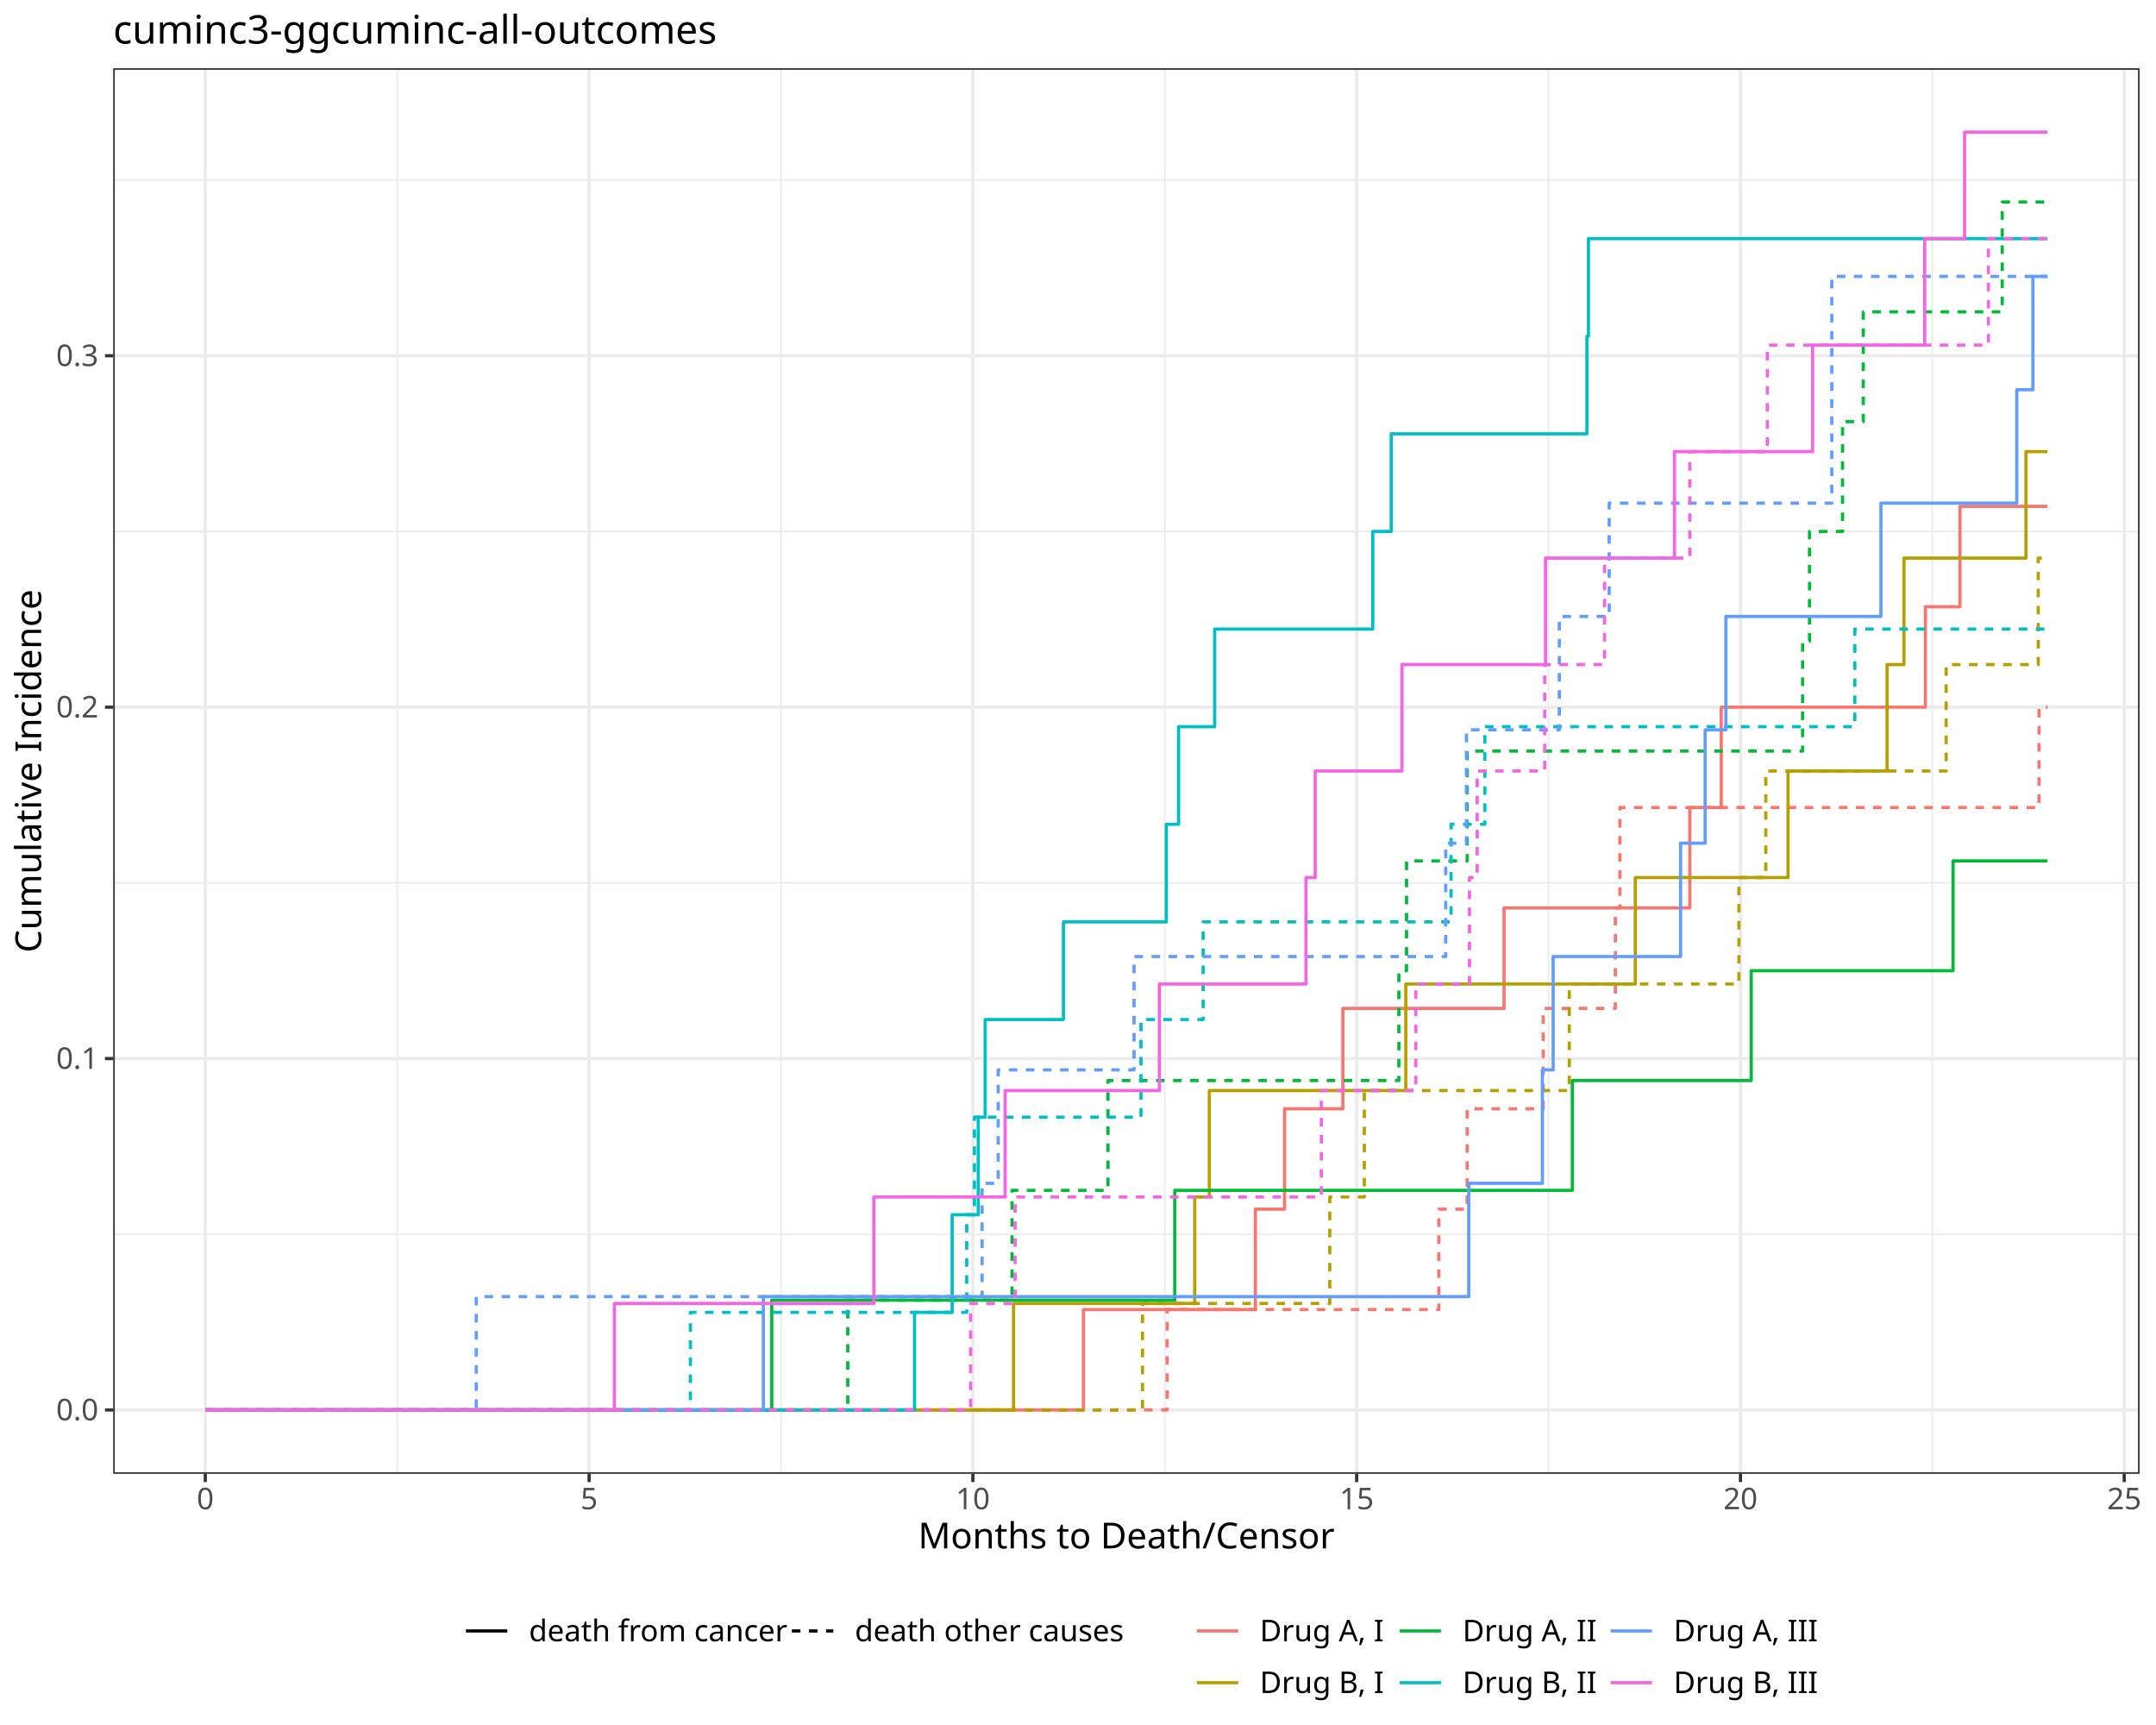
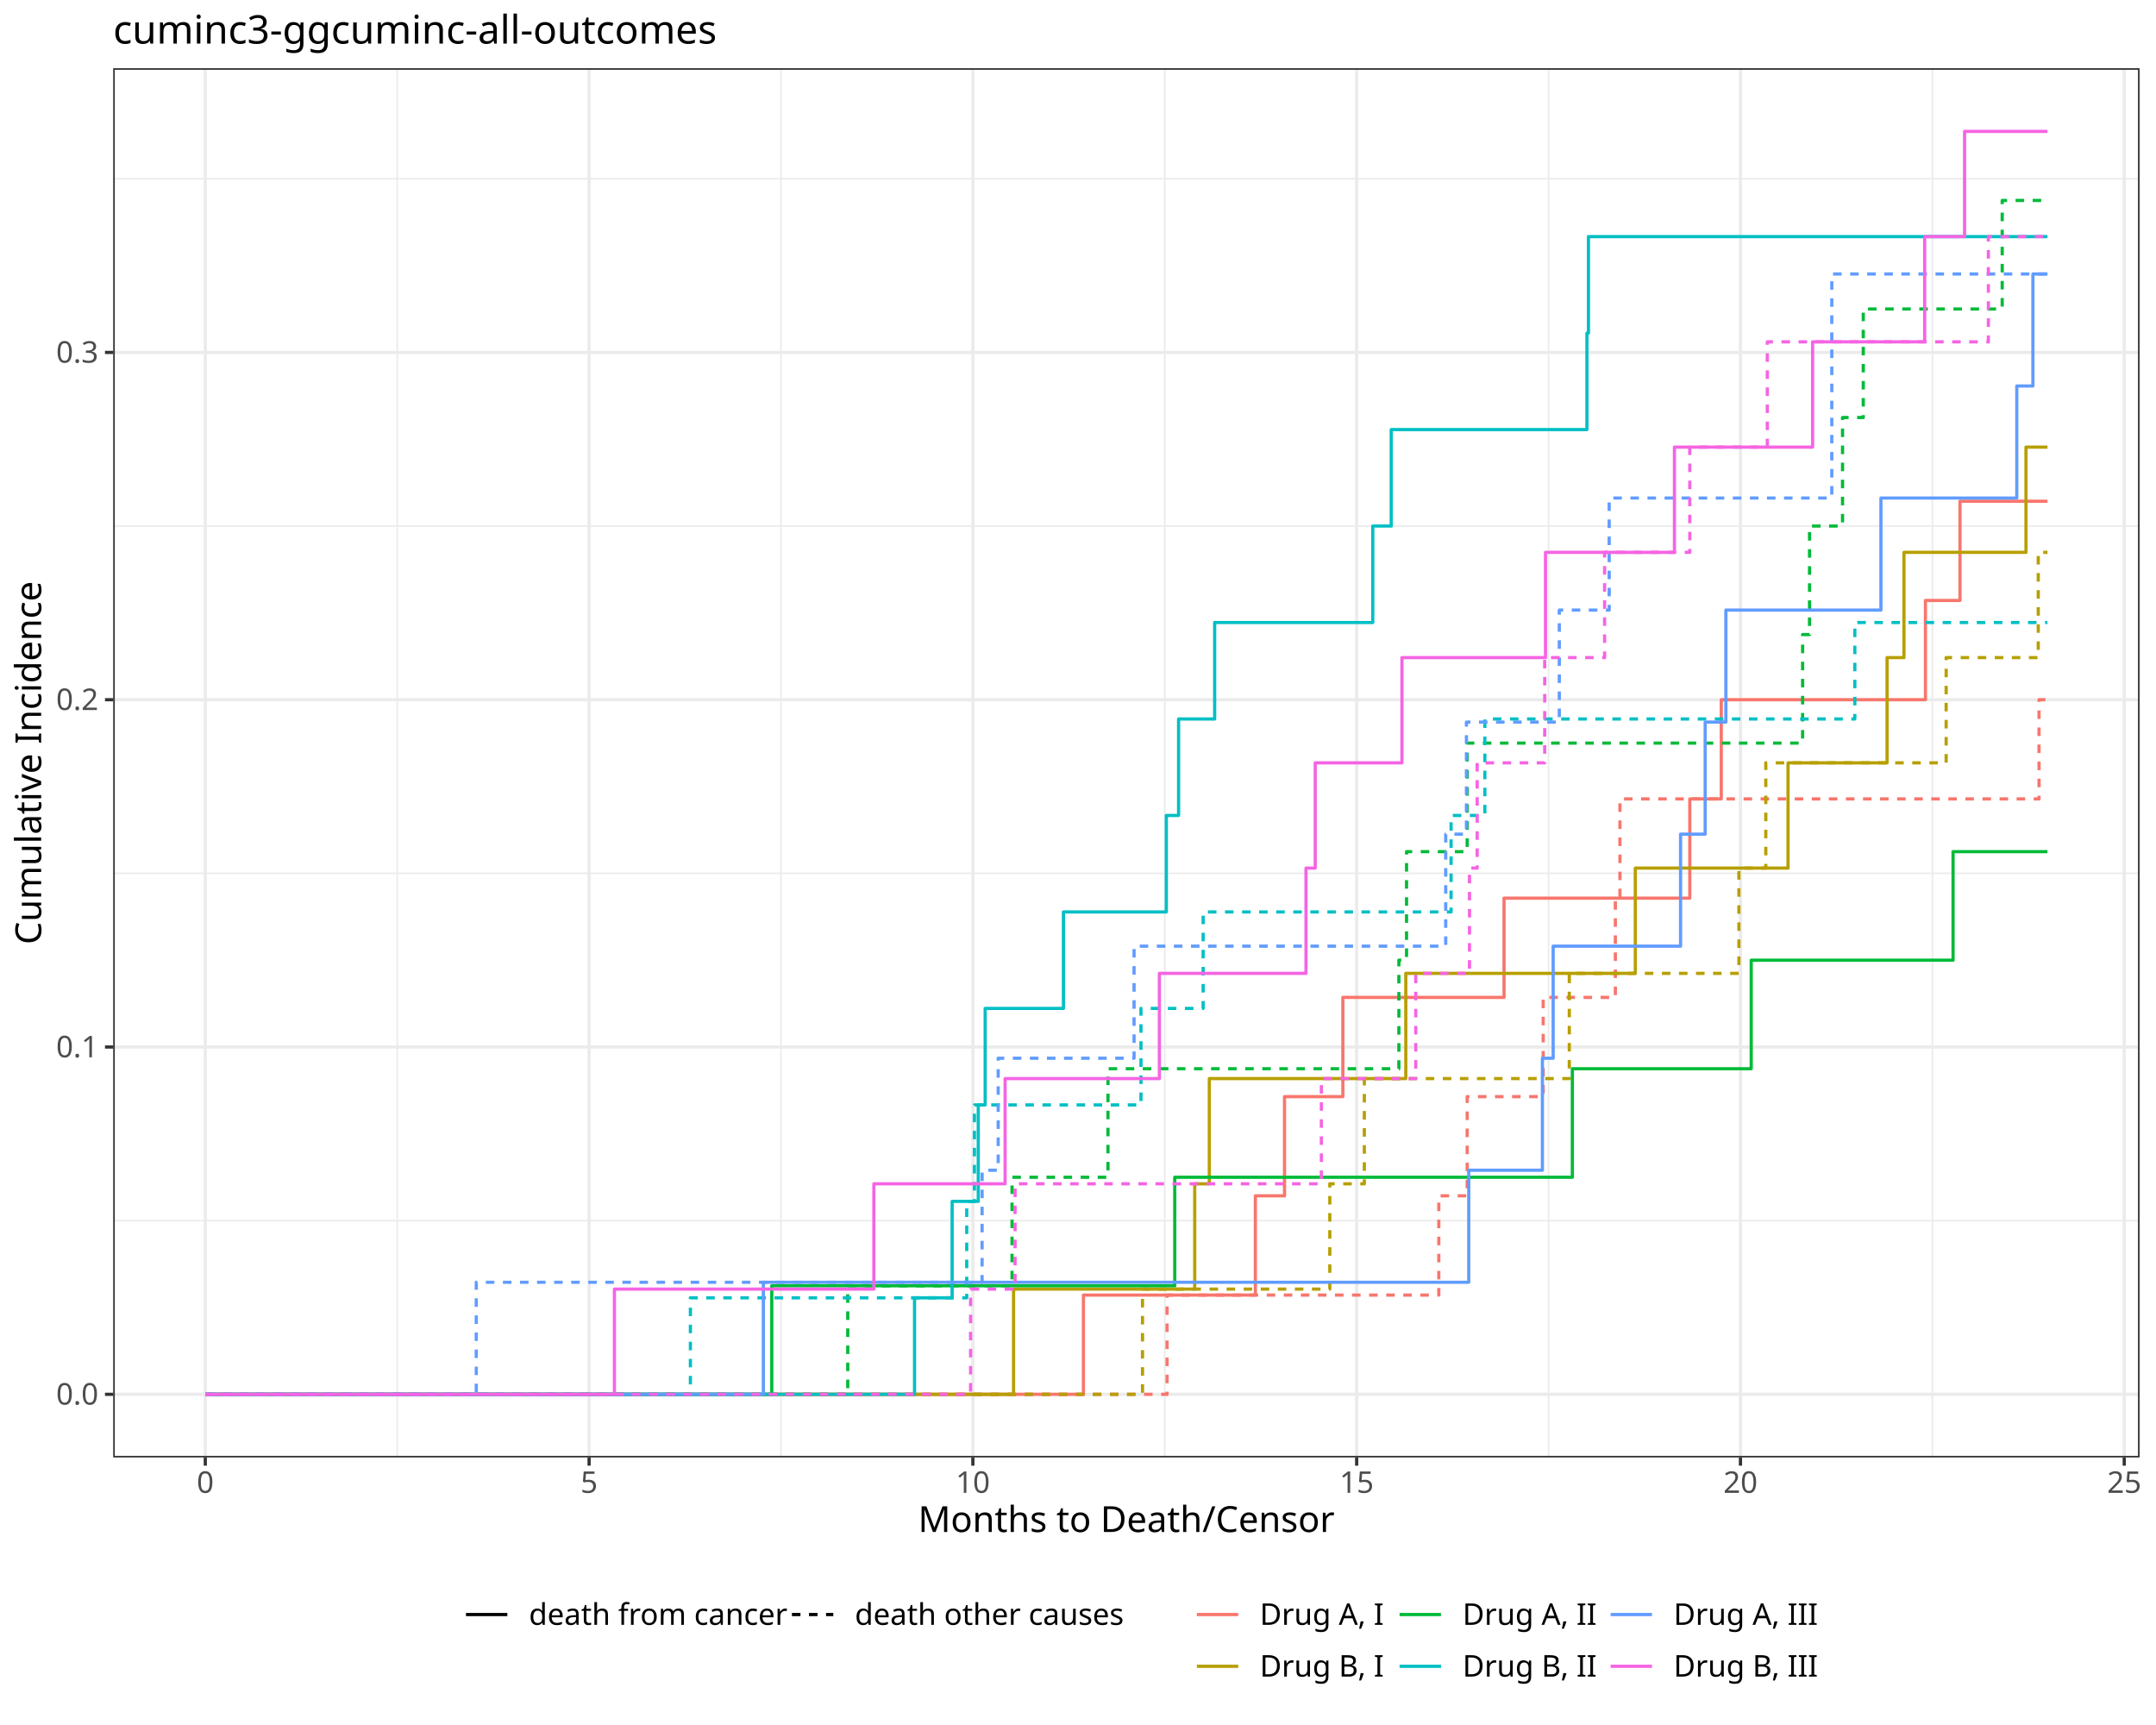
<svg xmlns="http://www.w3.org/2000/svg" class="svglite" data-engine-version="2.0" width="720.00pt" height="576.00pt" viewBox="0 0 720.00 576.00">
  <defs>
    <style type="text/css">
    .svglite line, .svglite polyline, .svglite polygon, .svglite path, .svglite rect, .svglite circle {
      fill: none;
      stroke: #000000;
      stroke-linecap: round;
      stroke-linejoin: round;
      stroke-miterlimit: 10.00;
    }
  </style>
  </defs>
  <rect width="100%" height="100%" style="stroke: none; fill: #FFFFFF;" />
  <defs>
    <clipPath id="cpMC4wMHw3MjAuMDB8MC4wMHw1NzYuMDA=">
      <rect x="0.00" y="0.00" width="720.00" height="576.00" />
    </clipPath>
  </defs>
  <g clip-path="url(#cpMC4wMHw3MjAuMDB8MC4wMHw1NzYuMDA=)">
    <rect x="0.00" y="0.00" width="720.00" height="576.00" style="stroke-width: 1.07; stroke: #FFFFFF; fill: #FFFFFF;" />
  </g>
  <defs>
-     <clipPath id="cpMzcuODB8NzE0LjUyfDIyLjc4fDQ5Mi4xNA==">
-       <rect x="37.80" y="22.78" width="676.72" height="469.36" />
+     <clipPath id="cpMzcuODB8NzE0LjUyfDIyLjc4fDQ4Ni42Ng==">
+       <rect x="37.80" y="22.78" width="676.72" height="463.88" />
    </clipPath>
  </defs>
-   <g clip-path="url(#cpMzcuODB8NzE0LjUyfDIyLjc4fDQ5Mi4xNA==)">
-     <rect x="37.80" y="22.78" width="676.72" height="469.36" style="stroke-width: 1.07; stroke: none; fill: #FFFFFF;" />
-     <polyline points="37.80,412.14 714.52,412.14 " style="stroke-width: 0.53; stroke: #EBEBEB; stroke-linecap: butt;" />
-     <polyline points="37.80,294.80 714.52,294.80 " style="stroke-width: 0.53; stroke: #EBEBEB; stroke-linecap: butt;" />
-     <polyline points="37.80,177.46 714.52,177.46 " style="stroke-width: 0.53; stroke: #EBEBEB; stroke-linecap: butt;" />
-     <polyline points="37.80,60.12 714.52,60.12 " style="stroke-width: 0.53; stroke: #EBEBEB; stroke-linecap: butt;" />
-     <polyline points="132.65,492.14 132.65,22.78 " style="stroke-width: 0.53; stroke: #EBEBEB; stroke-linecap: butt;" />
-     <polyline points="260.81,492.14 260.81,22.78 " style="stroke-width: 0.53; stroke: #EBEBEB; stroke-linecap: butt;" />
-     <polyline points="388.98,492.14 388.98,22.78 " style="stroke-width: 0.53; stroke: #EBEBEB; stroke-linecap: butt;" />
-     <polyline points="517.14,492.14 517.14,22.78 " style="stroke-width: 0.53; stroke: #EBEBEB; stroke-linecap: butt;" />
-     <polyline points="645.31,492.14 645.31,22.78 " style="stroke-width: 0.53; stroke: #EBEBEB; stroke-linecap: butt;" />
-     <polyline points="37.80,470.81 714.52,470.81 " style="stroke-width: 1.07; stroke: #EBEBEB; stroke-linecap: butt;" />
-     <polyline points="37.80,353.47 714.52,353.47 " style="stroke-width: 1.07; stroke: #EBEBEB; stroke-linecap: butt;" />
-     <polyline points="37.80,236.13 714.52,236.13 " style="stroke-width: 1.07; stroke: #EBEBEB; stroke-linecap: butt;" />
-     <polyline points="37.80,118.79 714.52,118.79 " style="stroke-width: 1.07; stroke: #EBEBEB; stroke-linecap: butt;" />
-     <polyline points="68.56,492.14 68.56,22.78 " style="stroke-width: 1.07; stroke: #EBEBEB; stroke-linecap: butt;" />
-     <polyline points="196.73,492.14 196.73,22.78 " style="stroke-width: 1.07; stroke: #EBEBEB; stroke-linecap: butt;" />
-     <polyline points="324.89,492.14 324.89,22.78 " style="stroke-width: 1.07; stroke: #EBEBEB; stroke-linecap: butt;" />
-     <polyline points="453.06,492.14 453.06,22.78 " style="stroke-width: 1.07; stroke: #EBEBEB; stroke-linecap: butt;" />
-     <polyline points="581.23,492.14 581.23,22.78 " style="stroke-width: 1.07; stroke: #EBEBEB; stroke-linecap: butt;" />
-     <polyline points="709.39,492.14 709.39,22.78 " style="stroke-width: 1.07; stroke: #EBEBEB; stroke-linecap: butt;" />
-     <polyline points="68.56,470.81 361.81,470.81 361.81,437.28 389.75,437.28 389.75,437.28 419.23,437.28 419.23,403.76 428.97,403.76 428.97,370.23 448.45,370.23 448.45,336.71 480.49,336.71 480.49,336.71 489.97,336.71 489.97,336.71 502.28,336.71 502.28,303.18 515.35,303.18 515.35,303.18 539.45,303.18 539.45,303.18 540.98,303.18 540.98,303.18 564.31,303.18 564.31,269.65 574.82,269.65 574.82,236.13 643.00,236.13 643.00,202.60 654.54,202.60 654.54,169.08 680.94,169.08 680.94,169.08 683.76,169.08 683.76,169.08 " style="stroke-width: 1.07; stroke: #F8766D; stroke-linecap: butt;" />
-     <polyline points="68.56,470.81 361.81,470.81 361.81,470.81 389.75,470.81 389.75,437.28 419.23,437.28 419.23,437.28 428.97,437.28 428.97,437.28 448.45,437.28 448.45,437.28 480.49,437.28 480.49,403.76 489.97,403.76 489.97,370.23 502.28,370.23 502.28,370.23 515.35,370.23 515.35,336.71 539.45,336.71 539.45,303.18 540.98,303.18 540.98,269.65 564.31,269.65 564.31,269.65 574.82,269.65 574.82,269.65 643.00,269.65 643.00,269.65 654.54,269.65 654.54,269.65 680.94,269.65 680.94,236.13 683.76,236.13 683.76,236.13 " style="stroke-width: 1.07; stroke: #F8766D; stroke-dasharray: 2.85,2.85; stroke-linecap: butt;" />
-     <polyline points="68.56,470.81 338.48,470.81 338.48,435.25 381.54,435.25 381.54,435.25 398.98,435.25 398.98,399.69 403.85,399.69 403.85,364.14 444.09,364.14 444.09,364.14 455.62,364.14 455.62,364.14 469.47,364.14 469.47,328.58 524.07,328.58 524.07,328.58 546.11,328.58 546.11,293.02 580.71,293.02 580.71,293.02 589.69,293.02 589.69,293.02 597.12,293.02 597.12,257.46 630.19,257.46 630.19,221.91 635.83,221.91 635.83,186.35 649.92,186.35 649.92,186.35 676.58,186.35 676.58,150.79 680.68,150.79 680.68,150.79 683.76,150.79 683.76,150.79 " style="stroke-width: 1.07; stroke: #B79F00; stroke-linecap: butt;" />
-     <polyline points="68.56,470.81 338.48,470.81 338.48,470.81 381.54,470.81 381.54,435.25 398.98,435.25 398.98,435.25 403.85,435.25 403.85,435.25 444.09,435.25 444.09,399.69 455.62,399.69 455.62,364.14 469.47,364.14 469.47,364.14 524.07,364.14 524.07,328.58 546.11,328.58 546.11,328.58 580.71,328.58 580.71,293.02 589.69,293.02 589.69,257.46 597.12,257.46 597.12,257.46 630.19,257.46 630.19,257.46 635.83,257.46 635.83,257.46 649.92,257.46 649.92,221.91 676.58,221.91 676.58,221.91 680.68,221.91 680.68,186.35 683.76,186.35 683.76,186.35 " style="stroke-width: 1.07; stroke: #B79F00; stroke-dasharray: 2.85,2.85; stroke-linecap: butt;" />
-     <polyline points="68.56,470.81 257.74,470.81 257.74,434.14 283.11,434.14 283.11,434.14 337.97,434.14 337.97,434.14 370.01,434.14 370.01,434.14 392.31,434.14 392.31,397.47 467.16,397.47 467.16,397.47 469.72,397.47 469.72,397.47 489.97,397.47 489.97,397.47 525.09,397.47 525.09,360.80 584.82,360.80 584.82,324.13 601.99,324.13 601.99,324.13 604.30,324.13 604.30,324.13 615.32,324.13 615.32,324.13 622.24,324.13 622.24,324.13 652.23,324.13 652.23,287.47 668.64,287.47 668.64,287.47 683.76,287.47 683.76,287.47 " style="stroke-width: 1.07; stroke: #00BA38; stroke-linecap: butt;" />
-     <polyline points="68.56,470.81 257.74,470.81 257.74,470.81 283.11,470.81 283.11,434.14 337.97,434.14 337.97,397.47 370.01,397.47 370.01,360.80 392.31,360.80 392.31,360.80 467.16,360.80 467.16,324.13 469.72,324.13 469.72,287.47 489.97,287.47 489.97,250.80 525.09,250.80 525.09,250.80 584.82,250.80 584.82,250.80 601.99,250.80 601.99,214.13 604.30,214.13 604.30,177.46 615.32,177.46 615.32,140.79 622.24,140.79 622.24,104.12 652.23,104.12 652.23,104.12 668.64,104.12 668.64,67.45 683.76,67.45 683.76,67.45 " style="stroke-width: 1.07; stroke: #00BA38; stroke-dasharray: 2.85,2.85; stroke-linecap: butt;" />
-     <polyline points="68.56,470.81 230.56,470.81 230.56,470.81 305.41,470.81 305.41,438.21 317.97,438.21 317.97,405.62 322.84,405.62 322.84,405.62 325.41,405.62 325.41,405.62 326.69,405.62 326.69,373.03 329.00,373.03 329.00,340.43 355.14,340.43 355.14,307.84 381.03,307.84 381.03,307.84 389.49,307.84 389.49,275.24 393.59,275.24 393.59,242.65 401.79,242.65 401.79,242.65 405.64,242.65 405.64,210.05 458.44,210.05 458.44,177.46 464.60,177.46 464.60,144.86 484.59,144.86 484.59,144.86 495.87,144.86 495.87,144.86 529.96,144.86 529.96,112.27 530.47,112.27 530.47,79.68 619.42,79.68 619.42,79.68 683.76,79.68 683.76,79.68 " style="stroke-width: 1.07; stroke: #00BFC4; stroke-linecap: butt;" />
-     <polyline points="68.56,470.81 230.56,470.81 230.56,438.21 305.41,438.21 305.41,438.21 317.97,438.21 317.97,438.21 322.84,438.21 322.84,405.62 325.41,405.62 325.41,373.03 326.69,373.03 326.69,373.03 329.00,373.03 329.00,373.03 355.14,373.03 355.14,373.03 381.03,373.03 381.03,340.43 389.49,340.43 389.49,340.43 393.59,340.43 393.59,340.43 401.79,340.43 401.79,307.84 405.64,307.84 405.64,307.84 458.44,307.84 458.44,307.84 464.60,307.84 464.60,307.84 484.59,307.84 484.59,275.24 495.87,275.24 495.87,242.65 529.96,242.65 529.96,242.65 530.47,242.65 530.47,242.65 619.42,242.65 619.42,210.05 683.76,210.05 683.76,210.05 " style="stroke-width: 1.07; stroke: #00BFC4; stroke-dasharray: 2.85,2.85; stroke-linecap: butt;" />
-     <polyline points="68.56,470.81 159.05,470.81 159.05,470.81 254.92,470.81 254.92,432.96 327.97,432.96 327.97,432.96 333.35,432.96 333.35,432.96 378.72,432.96 378.72,432.96 482.80,432.96 482.80,432.96 489.72,432.96 489.72,432.96 490.49,432.96 490.49,395.11 515.09,395.11 515.09,357.25 518.68,357.25 518.68,319.40 520.73,319.40 520.73,319.40 537.39,319.40 537.39,319.40 561.23,319.40 561.23,281.55 569.44,281.55 569.44,243.70 576.36,243.70 576.36,205.85 611.73,205.85 611.73,205.85 628.14,205.85 628.14,168.00 673.51,168.00 673.51,130.14 678.89,130.14 678.89,92.29 683.76,92.29 683.76,92.29 " style="stroke-width: 1.07; stroke: #619CFF; stroke-linecap: butt;" />
-     <polyline points="68.56,470.81 159.05,470.81 159.05,432.96 254.92,432.96 254.92,432.96 327.97,432.96 327.97,395.11 333.35,395.11 333.35,357.25 378.72,357.25 378.72,319.40 482.80,319.40 482.80,281.55 489.72,281.55 489.72,243.70 490.49,243.70 490.49,243.70 515.09,243.70 515.09,243.70 518.68,243.70 518.68,243.70 520.73,243.70 520.73,205.85 537.39,205.85 537.39,168.00 561.23,168.00 561.23,168.00 569.44,168.00 569.44,168.00 576.36,168.00 576.36,168.00 611.73,168.00 611.73,92.29 628.14,92.29 628.14,92.29 673.51,92.29 673.51,92.29 678.89,92.29 678.89,92.29 683.76,92.29 683.76,92.29 " style="stroke-width: 1.07; stroke: #619CFF; stroke-dasharray: 2.85,2.85; stroke-linecap: butt;" />
-     <polyline points="68.56,470.81 205.19,470.81 205.19,435.25 291.83,435.25 291.83,399.69 324.13,399.69 324.13,399.69 335.66,399.69 335.66,364.14 338.99,364.14 338.99,364.14 387.18,364.14 387.18,328.58 436.14,328.58 436.14,293.02 439.22,293.02 439.22,257.46 441.27,257.46 441.27,257.46 468.18,257.46 468.18,221.91 472.80,221.91 472.80,221.91 490.74,221.91 490.74,221.91 493.31,221.91 493.31,221.91 515.86,221.91 515.86,221.91 516.12,221.91 516.12,186.35 535.86,186.35 535.86,186.35 559.18,186.35 559.18,150.79 564.31,150.79 564.31,150.79 590.20,150.79 590.20,150.79 605.32,150.79 605.32,115.23 642.75,115.23 642.75,79.68 656.08,79.68 656.08,44.12 664.02,44.12 664.02,44.12 683.76,44.12 683.76,44.12 " style="stroke-width: 1.07; stroke: #F564E3; stroke-linecap: butt;" />
-     <polyline points="68.56,470.81 205.19,470.81 205.19,470.81 291.83,470.81 291.83,470.81 324.13,470.81 324.13,435.25 335.66,435.25 335.66,435.25 338.99,435.25 338.99,399.69 387.18,399.69 387.18,399.69 436.14,399.69 436.14,399.69 439.22,399.69 439.22,399.69 441.27,399.69 441.27,364.14 468.18,364.14 468.18,364.14 472.80,364.14 472.80,328.58 490.74,328.58 490.74,293.02 493.31,293.02 493.31,257.46 515.86,257.46 515.86,221.91 516.12,221.91 516.12,221.91 535.86,221.91 535.86,186.35 559.18,186.35 559.18,186.35 564.31,186.35 564.31,150.79 590.20,150.79 590.20,115.23 605.32,115.23 605.32,115.23 642.75,115.23 642.75,115.23 656.08,115.23 656.08,115.23 664.02,115.23 664.02,79.68 683.76,79.68 683.76,79.68 " style="stroke-width: 1.07; stroke: #F564E3; stroke-dasharray: 2.85,2.85; stroke-linecap: butt;" />
-     <rect x="37.80" y="22.78" width="676.72" height="469.36" style="stroke-width: 1.07; stroke: #333333;" />
+   <g clip-path="url(#cpMzcuODB8NzE0LjUyfDIyLjc4fDQ4Ni42Ng==)">
+     <rect x="37.80" y="22.78" width="676.72" height="463.88" style="stroke-width: 1.07; stroke: none; fill: #FFFFFF;" />
+     <polyline points="37.80,407.59 714.52,407.59 " style="stroke-width: 0.53; stroke: #EBEBEB; stroke-linecap: butt;" />
+     <polyline points="37.80,291.62 714.52,291.62 " style="stroke-width: 0.53; stroke: #EBEBEB; stroke-linecap: butt;" />
+     <polyline points="37.80,175.65 714.52,175.65 " style="stroke-width: 0.53; stroke: #EBEBEB; stroke-linecap: butt;" />
+     <polyline points="37.80,59.68 714.52,59.68 " style="stroke-width: 0.53; stroke: #EBEBEB; stroke-linecap: butt;" />
+     <polyline points="132.65,486.66 132.65,22.78 " style="stroke-width: 0.53; stroke: #EBEBEB; stroke-linecap: butt;" />
+     <polyline points="260.81,486.66 260.81,22.78 " style="stroke-width: 0.53; stroke: #EBEBEB; stroke-linecap: butt;" />
+     <polyline points="388.98,486.66 388.98,22.78 " style="stroke-width: 0.53; stroke: #EBEBEB; stroke-linecap: butt;" />
+     <polyline points="517.14,486.66 517.14,22.78 " style="stroke-width: 0.53; stroke: #EBEBEB; stroke-linecap: butt;" />
+     <polyline points="645.31,486.66 645.31,22.78 " style="stroke-width: 0.53; stroke: #EBEBEB; stroke-linecap: butt;" />
+     <polyline points="37.80,465.58 714.52,465.58 " style="stroke-width: 1.07; stroke: #EBEBEB; stroke-linecap: butt;" />
+     <polyline points="37.80,349.61 714.52,349.61 " style="stroke-width: 1.07; stroke: #EBEBEB; stroke-linecap: butt;" />
+     <polyline points="37.80,233.64 714.52,233.64 " style="stroke-width: 1.07; stroke: #EBEBEB; stroke-linecap: butt;" />
+     <polyline points="37.80,117.67 714.52,117.67 " style="stroke-width: 1.07; stroke: #EBEBEB; stroke-linecap: butt;" />
+     <polyline points="68.56,486.66 68.56,22.78 " style="stroke-width: 1.07; stroke: #EBEBEB; stroke-linecap: butt;" />
+     <polyline points="196.73,486.66 196.73,22.78 " style="stroke-width: 1.07; stroke: #EBEBEB; stroke-linecap: butt;" />
+     <polyline points="324.89,486.66 324.89,22.78 " style="stroke-width: 1.07; stroke: #EBEBEB; stroke-linecap: butt;" />
+     <polyline points="453.06,486.66 453.06,22.78 " style="stroke-width: 1.07; stroke: #EBEBEB; stroke-linecap: butt;" />
+     <polyline points="581.23,486.66 581.23,22.78 " style="stroke-width: 1.07; stroke: #EBEBEB; stroke-linecap: butt;" />
+     <polyline points="709.39,486.66 709.39,22.78 " style="stroke-width: 1.07; stroke: #EBEBEB; stroke-linecap: butt;" />
+     <polyline points="68.56,465.58 361.81,465.58 361.81,432.44 389.75,432.44 389.75,432.44 419.23,432.44 419.23,399.31 428.97,399.31 428.97,366.18 448.45,366.18 448.45,333.04 480.49,333.04 480.49,333.04 489.97,333.04 489.97,333.04 502.28,333.04 502.28,299.91 515.35,299.91 515.35,299.91 539.45,299.91 539.45,299.91 540.98,299.91 540.98,299.91 564.31,299.91 564.31,266.77 574.82,266.77 574.82,233.64 643.00,233.64 643.00,200.50 654.54,200.50 654.54,167.37 680.94,167.37 680.94,167.37 683.76,167.37 683.76,167.37 " style="stroke-width: 1.07; stroke: #F8766D; stroke-linecap: butt;" />
+     <polyline points="68.56,465.58 361.81,465.58 361.81,465.58 389.75,465.58 389.75,432.44 419.23,432.44 419.23,432.44 428.97,432.44 428.97,432.44 448.45,432.44 448.45,432.44 480.49,432.44 480.49,399.31 489.97,399.31 489.97,366.18 502.28,366.18 502.28,366.18 515.35,366.18 515.35,333.04 539.45,333.04 539.45,299.91 540.98,299.91 540.98,266.77 564.31,266.77 564.31,266.77 574.82,266.77 574.82,266.77 643.00,266.77 643.00,266.77 654.54,266.77 654.54,266.77 680.94,266.77 680.94,233.64 683.76,233.64 683.76,233.64 " style="stroke-width: 1.07; stroke: #F8766D; stroke-dasharray: 2.85,2.85; stroke-linecap: butt;" />
+     <polyline points="68.56,465.58 338.48,465.58 338.48,430.44 381.54,430.44 381.54,430.44 398.98,430.44 398.98,395.29 403.85,395.29 403.85,360.15 444.09,360.15 444.09,360.15 455.62,360.15 455.62,360.15 469.47,360.15 469.47,325.01 524.07,325.01 524.07,325.01 546.11,325.01 546.11,289.87 580.71,289.87 580.71,289.87 589.69,289.87 589.69,289.87 597.12,289.87 597.12,254.72 630.19,254.72 630.19,219.58 635.83,219.58 635.83,184.44 649.92,184.44 649.92,184.44 676.58,184.44 676.58,149.30 680.68,149.30 680.68,149.30 683.76,149.30 683.76,149.30 " style="stroke-width: 1.07; stroke: #B79F00; stroke-linecap: butt;" />
+     <polyline points="68.56,465.58 338.48,465.58 338.48,465.58 381.54,465.58 381.54,430.44 398.98,430.44 398.98,430.44 403.85,430.44 403.85,430.44 444.09,430.44 444.09,395.29 455.62,395.29 455.62,360.15 469.47,360.15 469.47,360.15 524.07,360.15 524.07,325.01 546.11,325.01 546.11,325.01 580.71,325.01 580.71,289.87 589.69,289.87 589.69,254.72 597.12,254.72 597.12,254.72 630.19,254.72 630.19,254.72 635.83,254.72 635.83,254.72 649.92,254.72 649.92,219.58 676.58,219.58 676.58,219.58 680.68,219.58 680.68,184.44 683.76,184.44 683.76,184.44 " style="stroke-width: 1.07; stroke: #B79F00; stroke-dasharray: 2.85,2.85; stroke-linecap: butt;" />
+     <polyline points="68.56,465.58 257.74,465.58 257.74,429.34 283.11,429.34 283.11,429.34 337.97,429.34 337.97,429.34 370.01,429.34 370.01,429.34 392.31,429.34 392.31,393.10 467.16,393.10 467.16,393.10 469.72,393.10 469.72,393.10 489.97,393.10 489.97,393.10 525.09,393.10 525.09,356.86 584.82,356.86 584.82,320.62 601.99,320.62 601.99,320.62 604.30,320.62 604.30,320.62 615.32,320.62 615.32,320.62 622.24,320.62 622.24,320.62 652.23,320.62 652.23,284.38 668.64,284.38 668.64,284.38 683.76,284.38 683.76,284.38 " style="stroke-width: 1.07; stroke: #00BA38; stroke-linecap: butt;" />
+     <polyline points="68.56,465.58 257.74,465.58 257.74,465.58 283.11,465.58 283.11,429.34 337.97,429.34 337.97,393.10 370.01,393.10 370.01,356.86 392.31,356.86 392.31,356.86 467.16,356.86 467.16,320.62 469.72,320.62 469.72,284.38 489.97,284.38 489.97,248.13 525.09,248.13 525.09,248.13 584.82,248.13 584.82,248.13 601.99,248.13 601.99,211.89 604.30,211.89 604.30,175.65 615.32,175.65 615.32,139.41 622.24,139.41 622.24,103.17 652.23,103.17 652.23,103.17 668.64,103.17 668.64,66.93 683.76,66.93 683.76,66.93 " style="stroke-width: 1.07; stroke: #00BA38; stroke-dasharray: 2.85,2.85; stroke-linecap: butt;" />
+     <polyline points="68.56,465.58 230.56,465.58 230.56,465.58 305.41,465.58 305.41,433.36 317.97,433.36 317.97,401.15 322.84,401.15 322.84,401.15 325.41,401.15 325.41,401.15 326.69,401.15 326.69,368.94 329.00,368.94 329.00,336.72 355.14,336.72 355.14,304.51 381.03,304.51 381.03,304.51 389.49,304.51 389.49,272.29 393.59,272.29 393.59,240.08 401.79,240.08 401.79,240.08 405.64,240.08 405.64,207.87 458.44,207.87 458.44,175.65 464.60,175.65 464.60,143.44 484.59,143.44 484.59,143.44 495.87,143.44 495.87,143.44 529.96,143.44 529.96,111.23 530.47,111.23 530.47,79.01 619.42,79.01 619.42,79.01 683.76,79.01 683.76,79.01 " style="stroke-width: 1.07; stroke: #00BFC4; stroke-linecap: butt;" />
+     <polyline points="68.56,465.58 230.56,465.58 230.56,433.36 305.41,433.36 305.41,433.36 317.97,433.36 317.97,433.36 322.84,433.36 322.84,401.15 325.41,401.15 325.41,368.94 326.69,368.94 326.69,368.94 329.00,368.94 329.00,368.94 355.14,368.94 355.14,368.94 381.03,368.94 381.03,336.72 389.49,336.72 389.49,336.72 393.59,336.72 393.59,336.72 401.79,336.72 401.79,304.51 405.64,304.51 405.64,304.51 458.44,304.51 458.44,304.51 464.60,304.51 464.60,304.51 484.59,304.51 484.59,272.29 495.87,272.29 495.87,240.08 529.96,240.08 529.96,240.08 530.47,240.08 530.47,240.08 619.42,240.08 619.42,207.87 683.76,207.87 683.76,207.87 " style="stroke-width: 1.07; stroke: #00BFC4; stroke-dasharray: 2.85,2.85; stroke-linecap: butt;" />
+     <polyline points="68.56,465.58 159.05,465.58 159.05,465.58 254.92,465.58 254.92,428.17 327.97,428.17 327.97,428.17 333.35,428.17 333.35,428.17 378.72,428.17 378.72,428.17 482.80,428.17 482.80,428.17 489.72,428.17 489.72,428.17 490.49,428.17 490.49,390.76 515.09,390.76 515.09,353.35 518.68,353.35 518.68,315.94 520.73,315.94 520.73,315.94 537.39,315.94 537.39,315.94 561.23,315.94 561.23,278.53 569.44,278.53 569.44,241.12 576.36,241.12 576.36,203.71 611.73,203.71 611.73,203.71 628.14,203.71 628.14,166.30 673.51,166.30 673.51,128.89 678.89,128.89 678.89,91.48 683.76,91.48 683.76,91.48 " style="stroke-width: 1.07; stroke: #619CFF; stroke-linecap: butt;" />
+     <polyline points="68.56,465.58 159.05,465.58 159.05,428.17 254.92,428.17 254.92,428.17 327.97,428.17 327.97,390.76 333.35,390.76 333.35,353.35 378.72,353.35 378.72,315.94 482.80,315.94 482.80,278.53 489.72,278.53 489.72,241.12 490.49,241.12 490.49,241.12 515.09,241.12 515.09,241.12 518.68,241.12 518.68,241.12 520.73,241.12 520.73,203.71 537.39,203.71 537.39,166.30 561.23,166.30 561.23,166.30 569.44,166.30 569.44,166.30 576.36,166.30 576.36,166.30 611.73,166.30 611.73,91.48 628.14,91.48 628.14,91.48 673.51,91.48 673.51,91.48 678.89,91.48 678.89,91.48 683.76,91.48 683.76,91.48 " style="stroke-width: 1.07; stroke: #619CFF; stroke-dasharray: 2.85,2.85; stroke-linecap: butt;" />
+     <polyline points="68.56,465.58 205.19,465.58 205.19,430.44 291.83,430.44 291.83,395.29 324.13,395.29 324.13,395.29 335.66,395.29 335.66,360.15 338.99,360.15 338.99,360.15 387.18,360.15 387.18,325.01 436.14,325.01 436.14,289.87 439.22,289.87 439.22,254.72 441.27,254.72 441.27,254.72 468.18,254.72 468.18,219.58 472.80,219.58 472.80,219.58 490.74,219.58 490.74,219.58 493.31,219.58 493.31,219.58 515.86,219.58 515.86,219.58 516.12,219.58 516.12,184.44 535.86,184.44 535.86,184.44 559.18,184.44 559.18,149.30 564.31,149.30 564.31,149.30 590.20,149.30 590.20,149.30 605.32,149.30 605.32,114.15 642.75,114.15 642.75,79.01 656.08,79.01 656.08,43.87 664.02,43.87 664.02,43.87 683.76,43.87 683.76,43.87 " style="stroke-width: 1.07; stroke: #F564E3; stroke-linecap: butt;" />
+     <polyline points="68.56,465.58 205.19,465.58 205.19,465.58 291.83,465.58 291.83,465.58 324.13,465.58 324.13,430.44 335.66,430.44 335.66,430.44 338.99,430.44 338.99,395.29 387.18,395.29 387.18,395.29 436.14,395.29 436.14,395.29 439.22,395.29 439.22,395.29 441.27,395.29 441.27,360.15 468.18,360.15 468.18,360.15 472.80,360.15 472.80,325.01 490.74,325.01 490.74,289.87 493.31,289.87 493.31,254.72 515.86,254.72 515.86,219.58 516.12,219.58 516.12,219.58 535.86,219.58 535.86,184.44 559.18,184.44 559.18,184.44 564.31,184.44 564.31,149.30 590.20,149.30 590.20,114.15 605.32,114.15 605.32,114.15 642.75,114.15 642.75,114.15 656.08,114.15 656.08,114.15 664.02,114.15 664.02,79.01 683.76,79.01 683.76,79.01 " style="stroke-width: 1.07; stroke: #F564E3; stroke-dasharray: 2.85,2.85; stroke-linecap: butt;" />
+     <rect x="37.80" y="22.78" width="676.72" height="463.88" style="stroke-width: 1.07; stroke: #333333;" />
  </g>
  <g clip-path="url(#cpMC4wMHw3MjAuMDB8MC4wMHw1NzYuMDA=)">
-     <text x="32.87" y="474.25" text-anchor="end" style="font-size: 10.00px; fill: #4D4D4D; font-family: sans;" textLength="13.90px" lengthAdjust="spacingAndGlyphs">0.0</text>
-     <text x="32.87" y="356.91" text-anchor="end" style="font-size: 10.00px; fill: #4D4D4D; font-family: sans;" textLength="13.90px" lengthAdjust="spacingAndGlyphs">0.1</text>
-     <text x="32.87" y="239.57" text-anchor="end" style="font-size: 10.00px; fill: #4D4D4D; font-family: sans;" textLength="13.90px" lengthAdjust="spacingAndGlyphs">0.2</text>
-     <text x="32.87" y="122.23" text-anchor="end" style="font-size: 10.00px; fill: #4D4D4D; font-family: sans;" textLength="13.90px" lengthAdjust="spacingAndGlyphs">0.3</text>
-     <polyline points="35.06,470.81 37.80,470.81 " style="stroke-width: 1.07; stroke: #333333; stroke-linecap: butt;" />
-     <polyline points="35.06,353.47 37.80,353.47 " style="stroke-width: 1.07; stroke: #333333; stroke-linecap: butt;" />
-     <polyline points="35.06,236.13 37.80,236.13 " style="stroke-width: 1.07; stroke: #333333; stroke-linecap: butt;" />
-     <polyline points="35.06,118.79 37.80,118.79 " style="stroke-width: 1.07; stroke: #333333; stroke-linecap: butt;" />
-     <polyline points="68.56,494.88 68.56,492.14 " style="stroke-width: 1.07; stroke: #333333; stroke-linecap: butt;" />
-     <polyline points="196.73,494.88 196.73,492.14 " style="stroke-width: 1.07; stroke: #333333; stroke-linecap: butt;" />
-     <polyline points="324.89,494.88 324.89,492.14 " style="stroke-width: 1.07; stroke: #333333; stroke-linecap: butt;" />
-     <polyline points="453.06,494.88 453.06,492.14 " style="stroke-width: 1.07; stroke: #333333; stroke-linecap: butt;" />
-     <polyline points="581.23,494.88 581.23,492.14 " style="stroke-width: 1.07; stroke: #333333; stroke-linecap: butt;" />
-     <polyline points="709.39,494.88 709.39,492.14 " style="stroke-width: 1.07; stroke: #333333; stroke-linecap: butt;" />
-     <text x="68.56" y="503.96" text-anchor="middle" style="font-size: 10.00px; fill: #4D4D4D; font-family: sans;" textLength="5.56px" lengthAdjust="spacingAndGlyphs">0</text>
-     <text x="196.73" y="503.96" text-anchor="middle" style="font-size: 10.00px; fill: #4D4D4D; font-family: sans;" textLength="5.56px" lengthAdjust="spacingAndGlyphs">5</text>
-     <text x="324.89" y="503.96" text-anchor="middle" style="font-size: 10.00px; fill: #4D4D4D; font-family: sans;" textLength="11.12px" lengthAdjust="spacingAndGlyphs">10</text>
-     <text x="453.06" y="503.96" text-anchor="middle" style="font-size: 10.00px; fill: #4D4D4D; font-family: sans;" textLength="11.12px" lengthAdjust="spacingAndGlyphs">15</text>
-     <text x="581.23" y="503.96" text-anchor="middle" style="font-size: 10.00px; fill: #4D4D4D; font-family: sans;" textLength="11.12px" lengthAdjust="spacingAndGlyphs">20</text>
-     <text x="709.39" y="503.96" text-anchor="middle" style="font-size: 10.00px; fill: #4D4D4D; font-family: sans;" textLength="11.12px" lengthAdjust="spacingAndGlyphs">25</text>
-     <text x="376.16" y="517.03" text-anchor="middle" style="font-size: 12.00px; font-family: sans;" textLength="130.09px" lengthAdjust="spacingAndGlyphs">Months to Death/Censor</text>
-     <text transform="translate(13.74,257.46) rotate(-90)" text-anchor="middle" style="font-size: 12.00px; font-family: sans;" textLength="114.75px" lengthAdjust="spacingAndGlyphs">Cumulative Incidence</text>
-     <rect x="142.92" y="530.48" width="233.12" height="28.24" style="stroke-width: 1.07; stroke: none; fill: #FFFFFF;" />
-     <rect x="153.88" y="535.96" width="17.28" height="17.28" style="stroke-width: 1.07; stroke: none; fill: #FFFFFF;" />
-     <line x1="155.61" y1="544.60" x2="169.43" y2="544.60" style="stroke-width: 1.07; stroke-linecap: butt;" />
-     <rect x="262.73" y="535.96" width="17.28" height="17.28" style="stroke-width: 1.07; stroke: none; fill: #FFFFFF;" />
-     <line x1="264.46" y1="544.60" x2="278.28" y2="544.60" style="stroke-width: 1.07; stroke-dasharray: 2.85,2.85; stroke-linecap: butt;" />
-     <text x="176.64" y="548.04" style="font-size: 10.00px; font-family: sans;" textLength="80.61px" lengthAdjust="spacingAndGlyphs">death from cancer</text>
-     <text x="285.49" y="548.04" style="font-size: 10.00px; font-family: sans;" textLength="85.07px" lengthAdjust="spacingAndGlyphs">death other causes</text>
-     <rect x="387.00" y="530.48" width="222.40" height="45.52" style="stroke-width: 1.07; stroke: none; fill: #FFFFFF;" />
-     <rect x="397.96" y="535.96" width="17.28" height="17.28" style="stroke-width: 1.07; stroke: none; fill: #FFFFFF;" />
-     <line x1="399.69" y1="544.60" x2="413.51" y2="544.60" style="stroke-width: 1.07; stroke: #F8766D; stroke-linecap: butt;" />
-     <rect x="397.96" y="553.24" width="17.28" height="17.28" style="stroke-width: 1.07; stroke: none; fill: #FFFFFF;" />
-     <line x1="399.69" y1="561.88" x2="413.51" y2="561.88" style="stroke-width: 1.07; stroke: #B79F00; stroke-linecap: butt;" />
-     <rect x="465.66" y="535.96" width="17.28" height="17.28" style="stroke-width: 1.07; stroke: none; fill: #FFFFFF;" />
-     <line x1="467.39" y1="544.60" x2="481.22" y2="544.60" style="stroke-width: 1.07; stroke: #00BA38; stroke-linecap: butt;" />
-     <rect x="465.66" y="553.24" width="17.28" height="17.28" style="stroke-width: 1.07; stroke: none; fill: #FFFFFF;" />
-     <line x1="467.39" y1="561.88" x2="481.22" y2="561.88" style="stroke-width: 1.07; stroke: #00BFC4; stroke-linecap: butt;" />
-     <rect x="536.14" y="535.96" width="17.28" height="17.28" style="stroke-width: 1.07; stroke: none; fill: #FFFFFF;" />
-     <line x1="537.87" y1="544.60" x2="551.69" y2="544.60" style="stroke-width: 1.07; stroke: #619CFF; stroke-linecap: butt;" />
-     <rect x="536.14" y="553.24" width="17.28" height="17.28" style="stroke-width: 1.07; stroke: none; fill: #FFFFFF;" />
-     <line x1="537.87" y1="561.88" x2="551.69" y2="561.88" style="stroke-width: 1.07; stroke: #F564E3; stroke-linecap: butt;" />
-     <text x="420.72" y="548.04" style="font-size: 10.00px; font-family: sans;" textLength="39.46px" lengthAdjust="spacingAndGlyphs">Drug A, I</text>
-     <text x="420.72" y="565.32" style="font-size: 10.00px; font-family: sans;" textLength="39.46px" lengthAdjust="spacingAndGlyphs">Drug B, I</text>
-     <text x="488.42" y="548.04" style="font-size: 10.00px; font-family: sans;" textLength="42.24px" lengthAdjust="spacingAndGlyphs">Drug A, II</text>
-     <text x="488.42" y="565.32" style="font-size: 10.00px; font-family: sans;" textLength="42.24px" lengthAdjust="spacingAndGlyphs">Drug B, II</text>
-     <text x="558.90" y="548.04" style="font-size: 10.00px; font-family: sans;" textLength="45.02px" lengthAdjust="spacingAndGlyphs">Drug A, III</text>
-     <text x="558.90" y="565.32" style="font-size: 10.00px; font-family: sans;" textLength="45.02px" lengthAdjust="spacingAndGlyphs">Drug B, III</text>
+     <text x="32.87" y="469.02" text-anchor="end" style="font-size: 10.00px; fill: #4D4D4D; font-family: sans;" textLength="13.90px" lengthAdjust="spacingAndGlyphs">0.0</text>
+     <text x="32.87" y="353.05" text-anchor="end" style="font-size: 10.00px; fill: #4D4D4D; font-family: sans;" textLength="13.90px" lengthAdjust="spacingAndGlyphs">0.1</text>
+     <text x="32.87" y="237.08" text-anchor="end" style="font-size: 10.00px; fill: #4D4D4D; font-family: sans;" textLength="13.90px" lengthAdjust="spacingAndGlyphs">0.2</text>
+     <text x="32.87" y="121.11" text-anchor="end" style="font-size: 10.00px; fill: #4D4D4D; font-family: sans;" textLength="13.90px" lengthAdjust="spacingAndGlyphs">0.3</text>
+     <polyline points="35.06,465.58 37.80,465.58 " style="stroke-width: 1.07; stroke: #333333; stroke-linecap: butt;" />
+     <polyline points="35.06,349.61 37.80,349.61 " style="stroke-width: 1.07; stroke: #333333; stroke-linecap: butt;" />
+     <polyline points="35.06,233.64 37.80,233.64 " style="stroke-width: 1.07; stroke: #333333; stroke-linecap: butt;" />
+     <polyline points="35.06,117.67 37.80,117.67 " style="stroke-width: 1.07; stroke: #333333; stroke-linecap: butt;" />
+     <polyline points="68.56,489.40 68.56,486.66 " style="stroke-width: 1.07; stroke: #333333; stroke-linecap: butt;" />
+     <polyline points="196.73,489.40 196.73,486.66 " style="stroke-width: 1.07; stroke: #333333; stroke-linecap: butt;" />
+     <polyline points="324.89,489.40 324.89,486.66 " style="stroke-width: 1.07; stroke: #333333; stroke-linecap: butt;" />
+     <polyline points="453.06,489.40 453.06,486.66 " style="stroke-width: 1.07; stroke: #333333; stroke-linecap: butt;" />
+     <polyline points="581.23,489.40 581.23,486.66 " style="stroke-width: 1.07; stroke: #333333; stroke-linecap: butt;" />
+     <polyline points="709.39,489.40 709.39,486.66 " style="stroke-width: 1.07; stroke: #333333; stroke-linecap: butt;" />
+     <text x="68.56" y="498.48" text-anchor="middle" style="font-size: 10.00px; fill: #4D4D4D; font-family: sans;" textLength="5.56px" lengthAdjust="spacingAndGlyphs">0</text>
+     <text x="196.73" y="498.48" text-anchor="middle" style="font-size: 10.00px; fill: #4D4D4D; font-family: sans;" textLength="5.56px" lengthAdjust="spacingAndGlyphs">5</text>
+     <text x="324.89" y="498.48" text-anchor="middle" style="font-size: 10.00px; fill: #4D4D4D; font-family: sans;" textLength="11.12px" lengthAdjust="spacingAndGlyphs">10</text>
+     <text x="453.06" y="498.48" text-anchor="middle" style="font-size: 10.00px; fill: #4D4D4D; font-family: sans;" textLength="11.12px" lengthAdjust="spacingAndGlyphs">15</text>
+     <text x="581.23" y="498.48" text-anchor="middle" style="font-size: 10.00px; fill: #4D4D4D; font-family: sans;" textLength="11.12px" lengthAdjust="spacingAndGlyphs">20</text>
+     <text x="709.39" y="498.48" text-anchor="middle" style="font-size: 10.00px; fill: #4D4D4D; font-family: sans;" textLength="11.12px" lengthAdjust="spacingAndGlyphs">25</text>
+     <text x="376.16" y="511.55" text-anchor="middle" style="font-size: 12.00px; font-family: sans;" textLength="130.09px" lengthAdjust="spacingAndGlyphs">Months to Death/Censor</text>
+     <text transform="translate(13.74,254.72) rotate(-90)" text-anchor="middle" style="font-size: 12.00px; font-family: sans;" textLength="114.75px" lengthAdjust="spacingAndGlyphs">Cumulative Incidence</text>
+     <rect x="142.92" y="525.00" width="233.12" height="28.24" style="stroke-width: 1.07; stroke: none; fill: #FFFFFF;" />
+     <rect x="153.88" y="530.48" width="17.28" height="17.28" style="stroke-width: 1.07; stroke: none; fill: #FFFFFF;" />
+     <line x1="155.61" y1="539.12" x2="169.43" y2="539.12" style="stroke-width: 1.07; stroke-linecap: butt;" />
+     <rect x="262.73" y="530.48" width="17.28" height="17.28" style="stroke-width: 1.07; stroke: none; fill: #FFFFFF;" />
+     <line x1="264.46" y1="539.12" x2="278.28" y2="539.12" style="stroke-width: 1.07; stroke-dasharray: 2.85,2.85; stroke-linecap: butt;" />
+     <text x="176.64" y="542.56" style="font-size: 10.00px; font-family: sans;" textLength="80.61px" lengthAdjust="spacingAndGlyphs">death from cancer</text>
+     <text x="285.49" y="542.56" style="font-size: 10.00px; font-family: sans;" textLength="85.07px" lengthAdjust="spacingAndGlyphs">death other causes</text>
+     <rect x="387.00" y="525.00" width="222.40" height="45.52" style="stroke-width: 1.07; stroke: none; fill: #FFFFFF;" />
+     <rect x="397.96" y="530.48" width="17.28" height="17.28" style="stroke-width: 1.07; stroke: none; fill: #FFFFFF;" />
+     <line x1="399.69" y1="539.12" x2="413.51" y2="539.12" style="stroke-width: 1.07; stroke: #F8766D; stroke-linecap: butt;" />
+     <rect x="397.96" y="547.76" width="17.28" height="17.28" style="stroke-width: 1.07; stroke: none; fill: #FFFFFF;" />
+     <line x1="399.69" y1="556.40" x2="413.51" y2="556.40" style="stroke-width: 1.07; stroke: #B79F00; stroke-linecap: butt;" />
+     <rect x="465.66" y="530.48" width="17.28" height="17.28" style="stroke-width: 1.07; stroke: none; fill: #FFFFFF;" />
+     <line x1="467.39" y1="539.12" x2="481.22" y2="539.12" style="stroke-width: 1.07; stroke: #00BA38; stroke-linecap: butt;" />
+     <rect x="465.66" y="547.76" width="17.28" height="17.28" style="stroke-width: 1.07; stroke: none; fill: #FFFFFF;" />
+     <line x1="467.39" y1="556.40" x2="481.22" y2="556.40" style="stroke-width: 1.07; stroke: #00BFC4; stroke-linecap: butt;" />
+     <rect x="536.14" y="530.48" width="17.28" height="17.28" style="stroke-width: 1.07; stroke: none; fill: #FFFFFF;" />
+     <line x1="537.87" y1="539.12" x2="551.69" y2="539.12" style="stroke-width: 1.07; stroke: #619CFF; stroke-linecap: butt;" />
+     <rect x="536.14" y="547.76" width="17.28" height="17.28" style="stroke-width: 1.07; stroke: none; fill: #FFFFFF;" />
+     <line x1="537.87" y1="556.40" x2="551.69" y2="556.40" style="stroke-width: 1.07; stroke: #F564E3; stroke-linecap: butt;" />
+     <text x="420.72" y="542.56" style="font-size: 10.00px; font-family: sans;" textLength="39.46px" lengthAdjust="spacingAndGlyphs">Drug A, I</text>
+     <text x="420.72" y="559.84" style="font-size: 10.00px; font-family: sans;" textLength="39.46px" lengthAdjust="spacingAndGlyphs">Drug B, I</text>
+     <text x="488.42" y="542.56" style="font-size: 10.00px; font-family: sans;" textLength="42.24px" lengthAdjust="spacingAndGlyphs">Drug A, II</text>
+     <text x="488.42" y="559.84" style="font-size: 10.00px; font-family: sans;" textLength="42.24px" lengthAdjust="spacingAndGlyphs">Drug B, II</text>
+     <text x="558.90" y="542.56" style="font-size: 10.00px; font-family: sans;" textLength="45.02px" lengthAdjust="spacingAndGlyphs">Drug A, III</text>
+     <text x="558.90" y="559.84" style="font-size: 10.00px; font-family: sans;" textLength="45.02px" lengthAdjust="spacingAndGlyphs">Drug B, III</text>
    <text x="37.80" y="14.56" style="font-size: 13.20px; font-family: sans;" textLength="189.31px" lengthAdjust="spacingAndGlyphs">cuminc3-ggcuminc-all-outcomes</text>
  </g>
</svg>
